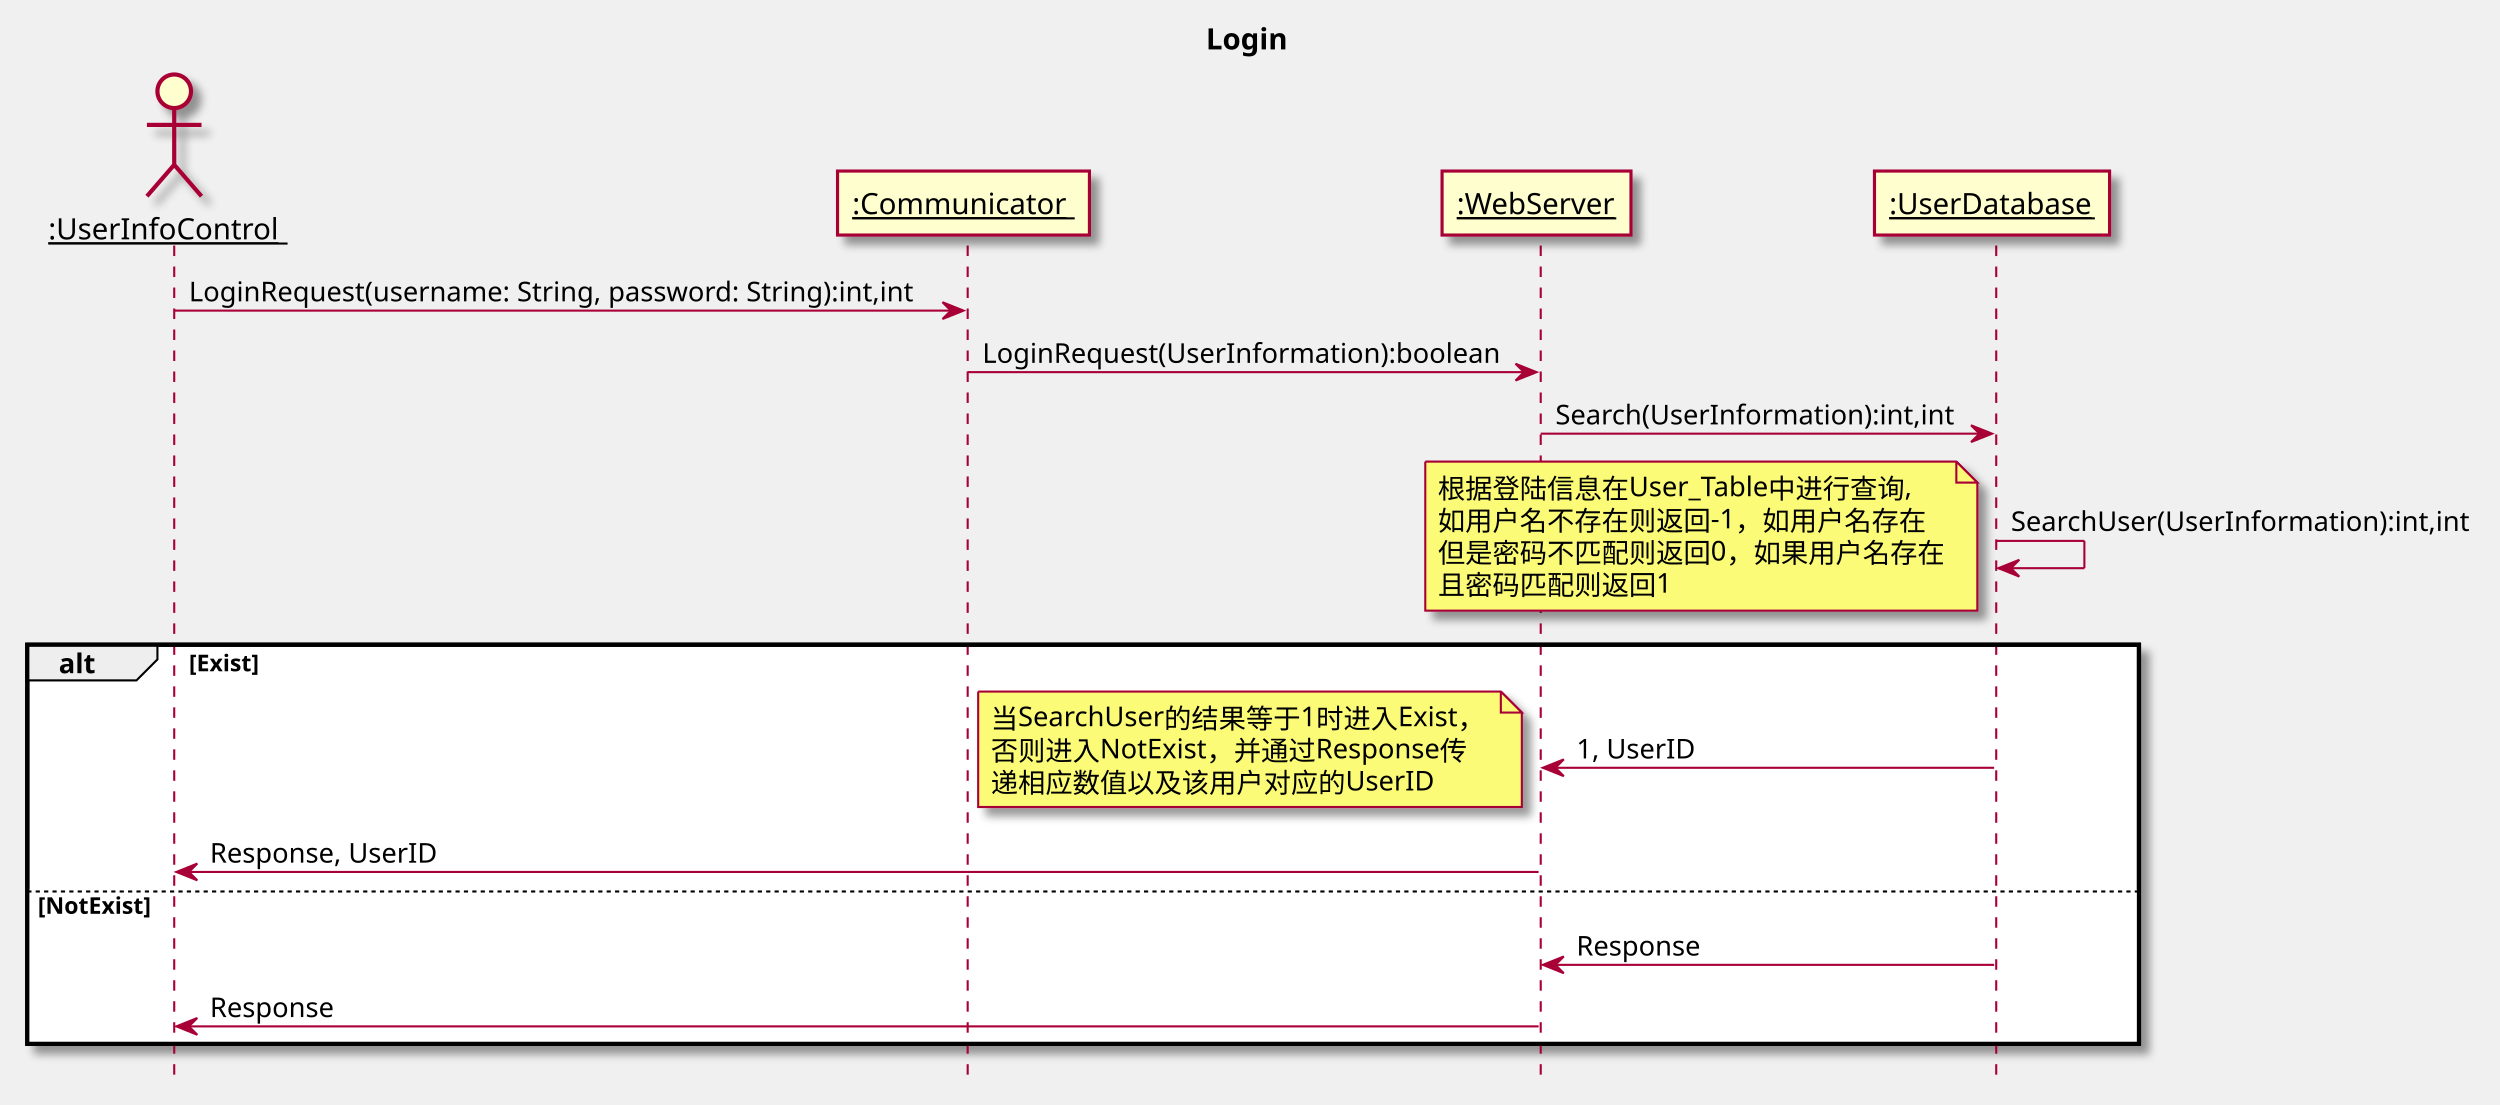
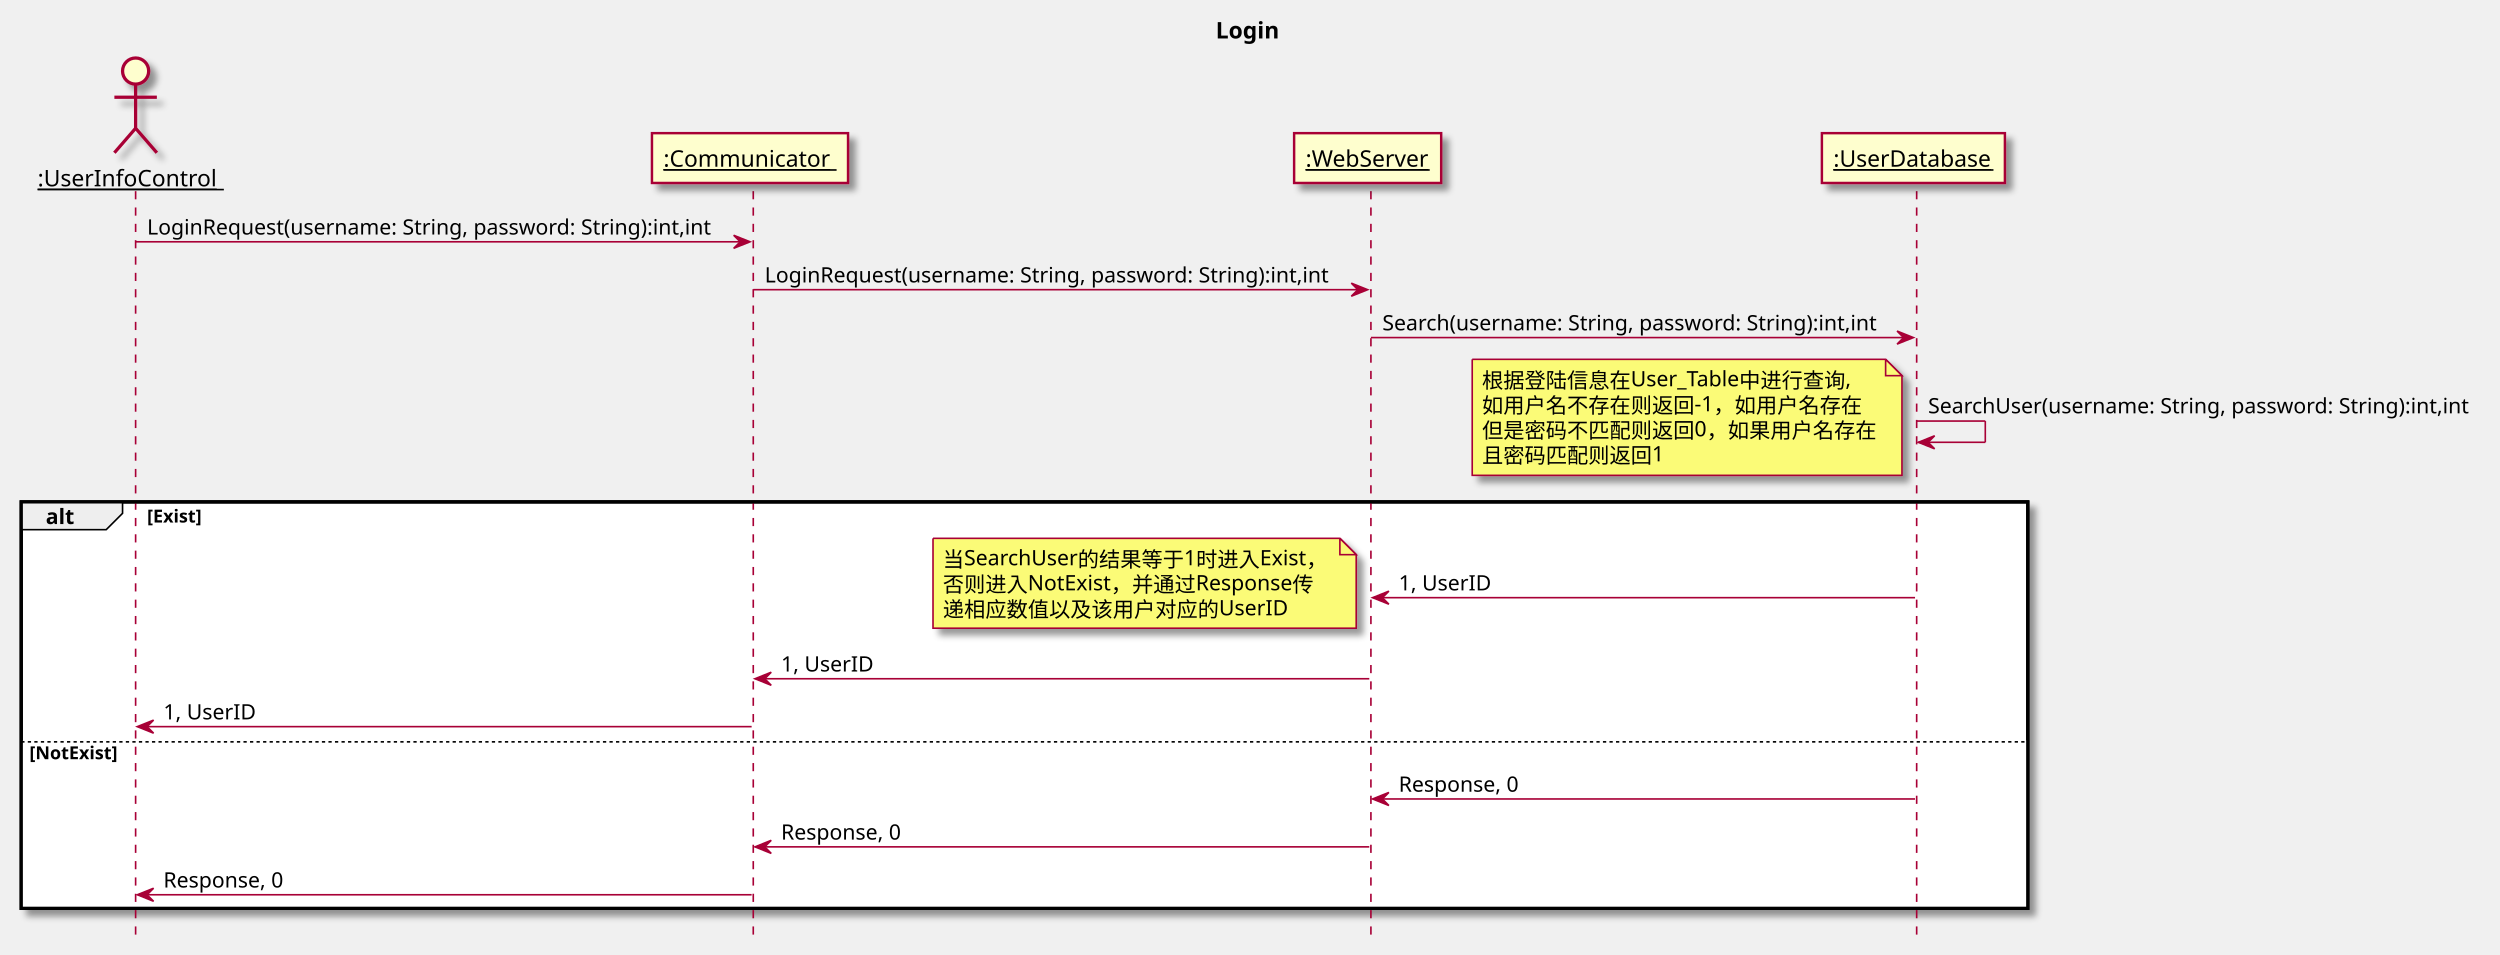
- <svg xmlns="http://www.w3.org/2000/svg" contentScriptType="application/ecmascript" contentStyleType="text/css" height="526px" preserveAspectRatio="none" style="width:1191px;height:526px;" version="1.1" viewBox="0 0 1191 526" width="1191px" zoomAndPan="magnify">
+ <svg xmlns="http://www.w3.org/2000/svg" contentScriptType="application/ecmascript" contentStyleType="text/css" height="584px" preserveAspectRatio="none" style="width:1530px;height:584px;" version="1.1" viewBox="0 0 1530 584" width="1530px" zoomAndPan="magnify">
  <defs>
-     <filter height="300%" id="fxw9ww8pakknx" width="300%" x="-1" y="-1">
+     <filter height="300%" id="f18zcn1phs6u1z" width="300%" x="-1" y="-1">
      <feGaussianBlur result="blurOut" stdDeviation="2.0" />
      <feColorMatrix in="blurOut" result="blurOut2" type="matrix" values="0 0 0 0 0 0 0 0 0 0 0 0 0 0 0 0 0 0 .4 0" />
      <feOffset dx="4.0" dy="4.0" in="blurOut2" result="blurOut3" />
      <feBlend in="SourceGraphic" in2="blurOut3" mode="normal" />
    </filter>
  </defs>
  <g>
-     <text fill="#000000" font-family="sans-serif" font-size="14" font-weight="bold" lengthAdjust="spacingAndGlyphs" textLength="40" x="574.5" y="23.535">Login</text>
-     <rect fill="#FFFFFF" filter="url(#fxw9ww8pakknx)" height="190.129" style="stroke: #000000; stroke-width: 2.0;" width="1006" x="13" y="307.15" />
-     <rect fill="#FFFFFF" height="73.576" style="stroke: none; stroke-width: 1.0;" width="1006" x="13" y="423.703" />
-     <line style="stroke: #A80036; stroke-width: 1.0; stroke-dasharray: 5.0,5.0;" x1="83" x2="83" y1="116.977" y2="514.279" />
-     <line style="stroke: #A80036; stroke-width: 1.0; stroke-dasharray: 5.0,5.0;" x1="461" x2="461" y1="116.977" y2="514.279" />
-     <line style="stroke: #A80036; stroke-width: 1.0; stroke-dasharray: 5.0,5.0;" x1="734" x2="734" y1="116.977" y2="514.279" />
-     <line style="stroke: #A80036; stroke-width: 1.0; stroke-dasharray: 5.0,5.0;" x1="951" x2="951" y1="116.977" y2="514.279" />
+     <text fill="#000000" font-family="sans-serif" font-size="14" font-weight="bold" lengthAdjust="spacingAndGlyphs" textLength="40" x="744" y="23.535">Login</text>
+     <rect fill="#FFFFFF" filter="url(#f18zcn1phs6u1z)" height="248.75" style="stroke: #000000; stroke-width: 2.0;" width="1228" x="13" y="307.15" />
+     <rect fill="#FFFFFF" height="102.887" style="stroke: none; stroke-width: 1.0;" width="1228" x="13" y="453.014" />
+     <line style="stroke: #A80036; stroke-width: 1.0; stroke-dasharray: 5.0,5.0;" x1="83" x2="83" y1="116.977" y2="572.9" />
+     <line style="stroke: #A80036; stroke-width: 1.0; stroke-dasharray: 5.0,5.0;" x1="461" x2="461" y1="116.977" y2="572.9" />
+     <line style="stroke: #A80036; stroke-width: 1.0; stroke-dasharray: 5.0,5.0;" x1="839" x2="839" y1="116.977" y2="572.9" />
+     <line style="stroke: #A80036; stroke-width: 1.0; stroke-dasharray: 5.0,5.0;" x1="1173" x2="1173" y1="116.977" y2="572.9" />
    <text fill="#000000" font-family="sans-serif" font-size="14" lengthAdjust="spacingAndGlyphs" text-decoration="underline" textLength="114" x="23" y="114.023">:UserInfoControl</text>
    <line style="stroke: #000000; stroke-width: 1.0;" x1="23" x2="137" y1="116.023" y2="116.023" />
-     <ellipse cx="83" cy="43.488" fill="#FEFECE" filter="url(#fxw9ww8pakknx)" rx="8" ry="8" style="stroke: #A80036; stroke-width: 2.0;" />
-     <path d="M83,51.488 L83,78.488 M70,59.488 L96,59.488 M83,78.488 L70,93.488 M83,78.488 L96,93.488 " fill="none" filter="url(#fxw9ww8pakknx)" style="stroke: #A80036; stroke-width: 2.0;" />
-     <rect fill="#FEFECE" filter="url(#fxw9ww8pakknx)" height="30.488" style="stroke: #A80036; stroke-width: 1.5;" width="120" x="399" y="81.488" />
+     <ellipse cx="83" cy="43.488" fill="#FEFECE" filter="url(#f18zcn1phs6u1z)" rx="8" ry="8" style="stroke: #A80036; stroke-width: 2.0;" />
+     <path d="M83,51.488 L83,78.488 M70,59.488 L96,59.488 M83,78.488 L70,93.488 M83,78.488 L96,93.488 " fill="none" filter="url(#f18zcn1phs6u1z)" style="stroke: #A80036; stroke-width: 2.0;" />
+     <rect fill="#FEFECE" filter="url(#f18zcn1phs6u1z)" height="30.488" style="stroke: #A80036; stroke-width: 1.5;" width="120" x="399" y="81.488" />
    <text fill="#000000" font-family="sans-serif" font-size="14" lengthAdjust="spacingAndGlyphs" text-decoration="underline" textLength="106" x="406" y="102.023">:Communicator</text>
    <line style="stroke: #000000; stroke-width: 1.0;" x1="406" x2="512" y1="104.023" y2="104.023" />
-     <rect fill="#FEFECE" filter="url(#fxw9ww8pakknx)" height="30.488" style="stroke: #A80036; stroke-width: 1.5;" width="90" x="687" y="81.488" />
-     <text fill="#000000" font-family="sans-serif" font-size="14" lengthAdjust="spacingAndGlyphs" text-decoration="underline" textLength="76" x="694" y="102.023">:WebServer</text>
-     <line style="stroke: #000000; stroke-width: 1.0;" x1="694" x2="770" y1="104.023" y2="104.023" />
-     <rect fill="#FEFECE" filter="url(#fxw9ww8pakknx)" height="30.488" style="stroke: #A80036; stroke-width: 1.5;" width="112" x="893" y="81.488" />
-     <text fill="#000000" font-family="sans-serif" font-size="14" lengthAdjust="spacingAndGlyphs" text-decoration="underline" textLength="98" x="900" y="102.023">:UserDatabase</text>
-     <line style="stroke: #000000; stroke-width: 1.0;" x1="900" x2="998" y1="104.023" y2="104.023" />
+     <rect fill="#FEFECE" filter="url(#f18zcn1phs6u1z)" height="30.488" style="stroke: #A80036; stroke-width: 1.5;" width="90" x="792" y="81.488" />
+     <text fill="#000000" font-family="sans-serif" font-size="14" lengthAdjust="spacingAndGlyphs" text-decoration="underline" textLength="76" x="799" y="102.023">:WebServer</text>
+     <line style="stroke: #000000; stroke-width: 1.0;" x1="799" x2="875" y1="104.023" y2="104.023" />
+     <rect fill="#FEFECE" filter="url(#f18zcn1phs6u1z)" height="30.488" style="stroke: #A80036; stroke-width: 1.5;" width="112" x="1115" y="81.488" />
+     <text fill="#000000" font-family="sans-serif" font-size="14" lengthAdjust="spacingAndGlyphs" text-decoration="underline" textLength="98" x="1122" y="102.023">:UserDatabase</text>
+     <line style="stroke: #000000; stroke-width: 1.0;" x1="1122" x2="1220" y1="104.023" y2="104.023" />
    <polygon fill="#A80036" points="449,143.977,459,147.977,449,151.977,453,147.977" style="stroke: #A80036; stroke-width: 1.0;" />
    <line style="stroke: #A80036; stroke-width: 1.0;" x1="83" x2="455" y1="147.977" y2="147.977" />
    <text fill="#000000" font-family="sans-serif" font-size="13" lengthAdjust="spacingAndGlyphs" textLength="354" x="90" y="143.545">LoginRequest(username: String, password: String):int,int</text>
-     <polygon fill="#A80036" points="722,173.287,732,177.287,722,181.287,726,177.287" style="stroke: #A80036; stroke-width: 1.0;" />
-     <line style="stroke: #A80036; stroke-width: 1.0;" x1="461" x2="728" y1="177.287" y2="177.287" />
-     <text fill="#000000" font-family="sans-serif" font-size="13" lengthAdjust="spacingAndGlyphs" textLength="249" x="468" y="172.856">LoginRequest(UserInformation):boolean</text>
-     <polygon fill="#A80036" points="939,202.598,949,206.598,939,210.598,943,206.598" style="stroke: #A80036; stroke-width: 1.0;" />
-     <line style="stroke: #A80036; stroke-width: 1.0;" x1="734" x2="945" y1="206.598" y2="206.598" />
-     <text fill="#000000" font-family="sans-serif" font-size="13" lengthAdjust="spacingAndGlyphs" textLength="193" x="741" y="202.166">Search(UserInformation):int,int</text>
-     <line style="stroke: #A80036; stroke-width: 1.0;" x1="951" x2="993" y1="257.685" y2="257.685" />
-     <line style="stroke: #A80036; stroke-width: 1.0;" x1="993" x2="993" y1="257.685" y2="270.685" />
-     <line style="stroke: #A80036; stroke-width: 1.0;" x1="952" x2="993" y1="270.685" y2="270.685" />
-     <polygon fill="#A80036" points="962,266.685,952,270.685,962,274.685,958,270.685" style="stroke: #A80036; stroke-width: 1.0;" />
-     <text fill="#000000" font-family="sans-serif" font-size="13" lengthAdjust="spacingAndGlyphs" textLength="221" x="958" y="252.942">SearchUser(UserInformation):int,int</text>
-     <path d="M679,219.908 L679,290.908 L942,290.908 L942,229.908 L932,219.908 L679,219.908 " fill="#FBFB77" filter="url(#fxw9ww8pakknx)" style="stroke: #A80036; stroke-width: 1.0;" />
-     <path d="M932,219.908 L932,229.908 L942,229.908 L932,219.908 " fill="#FBFB77" style="stroke: #A80036; stroke-width: 1.0;" />
-     <text fill="#000000" font-family="sans-serif" font-size="13" lengthAdjust="spacingAndGlyphs" textLength="229" x="685" y="237.477">根据登陆信息在User_Table中进行查询,</text>
-     <text fill="#000000" font-family="sans-serif" font-size="13" lengthAdjust="spacingAndGlyphs" textLength="237" x="685" y="252.787">如用户名不存在则返回-1，如用户名存在</text>
-     <text fill="#000000" font-family="sans-serif" font-size="13" lengthAdjust="spacingAndGlyphs" textLength="242" x="685" y="268.098">但是密码不匹配则返回0，如果用户名存在</text>
-     <text fill="#000000" font-family="sans-serif" font-size="13" lengthAdjust="spacingAndGlyphs" textLength="112" x="685" y="283.408">且密码匹配则返回1</text>
+     <polygon fill="#A80036" points="827,173.287,837,177.287,827,181.287,831,177.287" style="stroke: #A80036; stroke-width: 1.0;" />
+     <line style="stroke: #A80036; stroke-width: 1.0;" x1="461" x2="833" y1="177.287" y2="177.287" />
+     <text fill="#000000" font-family="sans-serif" font-size="13" lengthAdjust="spacingAndGlyphs" textLength="354" x="468" y="172.856">LoginRequest(username: String, password: String):int,int</text>
+     <polygon fill="#A80036" points="1161,202.598,1171,206.598,1161,210.598,1165,206.598" style="stroke: #A80036; stroke-width: 1.0;" />
+     <line style="stroke: #A80036; stroke-width: 1.0;" x1="839" x2="1167" y1="206.598" y2="206.598" />
+     <text fill="#000000" font-family="sans-serif" font-size="13" lengthAdjust="spacingAndGlyphs" textLength="310" x="846" y="202.166">Search(username: String, password: String):int,int</text>
+     <line style="stroke: #A80036; stroke-width: 1.0;" x1="1173" x2="1215" y1="257.685" y2="257.685" />
+     <line style="stroke: #A80036; stroke-width: 1.0;" x1="1215" x2="1215" y1="257.685" y2="270.685" />
+     <line style="stroke: #A80036; stroke-width: 1.0;" x1="1174" x2="1215" y1="270.685" y2="270.685" />
+     <polygon fill="#A80036" points="1184,266.685,1174,270.685,1184,274.685,1180,270.685" style="stroke: #A80036; stroke-width: 1.0;" />
+     <text fill="#000000" font-family="sans-serif" font-size="13" lengthAdjust="spacingAndGlyphs" textLength="338" x="1180" y="252.942">SearchUser(username: String, password: String):int,int</text>
+     <path d="M901,219.908 L901,290.908 L1164,290.908 L1164,229.908 L1154,219.908 L901,219.908 " fill="#FBFB77" filter="url(#f18zcn1phs6u1z)" style="stroke: #A80036; stroke-width: 1.0;" />
+     <path d="M1154,219.908 L1154,229.908 L1164,229.908 L1154,219.908 " fill="#FBFB77" style="stroke: #A80036; stroke-width: 1.0;" />
+     <text fill="#000000" font-family="sans-serif" font-size="13" lengthAdjust="spacingAndGlyphs" textLength="229" x="907" y="237.477">根据登陆信息在User_Table中进行查询,</text>
+     <text fill="#000000" font-family="sans-serif" font-size="13" lengthAdjust="spacingAndGlyphs" textLength="237" x="907" y="252.787">如用户名不存在则返回-1，如用户名存在</text>
+     <text fill="#000000" font-family="sans-serif" font-size="13" lengthAdjust="spacingAndGlyphs" textLength="242" x="907" y="268.098">但是密码不匹配则返回0，如果用户名存在</text>
+     <text fill="#000000" font-family="sans-serif" font-size="13" lengthAdjust="spacingAndGlyphs" textLength="112" x="907" y="283.408">且密码匹配则返回1</text>
    <path d="M13,307.15 L75,307.15 L75,314.15 L65,324.15 L13,324.15 L13,307.15 " fill="#EEEEEE" style="stroke: #000000; stroke-width: 1.0;" />
-     <rect fill="none" height="190.129" style="stroke: #000000; stroke-width: 2.0;" width="1006" x="13" y="307.15" />
+     <rect fill="none" height="248.75" style="stroke: #000000; stroke-width: 2.0;" width="1228" x="13" y="307.15" />
    <text fill="#000000" font-family="sans-serif" font-size="13" font-weight="bold" lengthAdjust="spacingAndGlyphs" textLength="17" x="28" y="320.719">alt</text>
    <text fill="#000000" font-family="sans-serif" font-size="11" font-weight="bold" lengthAdjust="spacingAndGlyphs" textLength="35" x="90" y="319.785">[Exist]</text>
-     <polygon fill="#A80036" points="745,361.772,735,365.772,745,369.772,741,365.772" style="stroke: #A80036; stroke-width: 1.0;" />
-     <line style="stroke: #A80036; stroke-width: 1.0;" x1="739" x2="950" y1="365.772" y2="365.772" />
-     <text fill="#000000" font-family="sans-serif" font-size="13" lengthAdjust="spacingAndGlyphs" textLength="58" x="751" y="361.34">1, UserID</text>
-     <path d="M466,329.461 L466,384.461 L725,384.461 L725,339.461 L715,329.461 L466,329.461 " fill="#FBFB77" filter="url(#fxw9ww8pakknx)" style="stroke: #A80036; stroke-width: 1.0;" />
-     <path d="M715,329.461 L715,339.461 L725,339.461 L715,329.461 " fill="#FBFB77" style="stroke: #A80036; stroke-width: 1.0;" />
-     <text fill="#000000" font-family="sans-serif" font-size="13" lengthAdjust="spacingAndGlyphs" textLength="238" x="472" y="347.029">当SearchUser的结果等于1时进入Exist，</text>
-     <text fill="#000000" font-family="sans-serif" font-size="13" lengthAdjust="spacingAndGlyphs" textLength="231" x="472" y="362.34">否则进入NotExist，并通过Response传</text>
-     <text fill="#000000" font-family="sans-serif" font-size="13" lengthAdjust="spacingAndGlyphs" textLength="211" x="472" y="377.65">递相应数值以及该用户对应的UserID</text>
-     <polygon fill="#A80036" points="94,411.393,84,415.393,94,419.393,90,415.393" style="stroke: #A80036; stroke-width: 1.0;" />
-     <line style="stroke: #A80036; stroke-width: 1.0;" x1="88" x2="733" y1="415.393" y2="415.393" />
-     <text fill="#000000" font-family="sans-serif" font-size="13" lengthAdjust="spacingAndGlyphs" textLength="110" x="100" y="410.961">Response, UserID</text>
-     <line style="stroke: #000000; stroke-width: 1.0; stroke-dasharray: 2.0,2.0;" x1="13" x2="1019" y1="424.703" y2="424.703" />
-     <text fill="#000000" font-family="sans-serif" font-size="11" font-weight="bold" lengthAdjust="spacingAndGlyphs" textLength="54" x="18" y="435.338">[NotExist]</text>
-     <polygon fill="#A80036" points="745,455.658,735,459.658,745,463.658,741,459.658" style="stroke: #A80036; stroke-width: 1.0;" />
-     <line style="stroke: #A80036; stroke-width: 1.0;" x1="739" x2="950" y1="459.658" y2="459.658" />
-     <text fill="#000000" font-family="sans-serif" font-size="13" lengthAdjust="spacingAndGlyphs" textLength="60" x="751" y="455.227">Response</text>
-     <polygon fill="#A80036" points="94,484.969,84,488.969,94,492.969,90,488.969" style="stroke: #A80036; stroke-width: 1.0;" />
-     <line style="stroke: #A80036; stroke-width: 1.0;" x1="88" x2="733" y1="488.969" y2="488.969" />
-     <text fill="#000000" font-family="sans-serif" font-size="13" lengthAdjust="spacingAndGlyphs" textLength="60" x="100" y="484.537">Response</text>
+     <polygon fill="#A80036" points="850,361.772,840,365.772,850,369.772,846,365.772" style="stroke: #A80036; stroke-width: 1.0;" />
+     <line style="stroke: #A80036; stroke-width: 1.0;" x1="844" x2="1172" y1="365.772" y2="365.772" />
+     <text fill="#000000" font-family="sans-serif" font-size="13" lengthAdjust="spacingAndGlyphs" textLength="58" x="856" y="361.34">1, UserID</text>
+     <path d="M571,329.461 L571,384.461 L830,384.461 L830,339.461 L820,329.461 L571,329.461 " fill="#FBFB77" filter="url(#f18zcn1phs6u1z)" style="stroke: #A80036; stroke-width: 1.0;" />
+     <path d="M820,329.461 L820,339.461 L830,339.461 L820,329.461 " fill="#FBFB77" style="stroke: #A80036; stroke-width: 1.0;" />
+     <text fill="#000000" font-family="sans-serif" font-size="13" lengthAdjust="spacingAndGlyphs" textLength="238" x="577" y="347.029">当SearchUser的结果等于1时进入Exist，</text>
+     <text fill="#000000" font-family="sans-serif" font-size="13" lengthAdjust="spacingAndGlyphs" textLength="231" x="577" y="362.34">否则进入NotExist，并通过Response传</text>
+     <text fill="#000000" font-family="sans-serif" font-size="13" lengthAdjust="spacingAndGlyphs" textLength="211" x="577" y="377.65">递相应数值以及该用户对应的UserID</text>
+     <polygon fill="#A80036" points="472,411.393,462,415.393,472,419.393,468,415.393" style="stroke: #A80036; stroke-width: 1.0;" />
+     <line style="stroke: #A80036; stroke-width: 1.0;" x1="466" x2="838" y1="415.393" y2="415.393" />
+     <text fill="#000000" font-family="sans-serif" font-size="13" lengthAdjust="spacingAndGlyphs" textLength="58" x="478" y="410.961">1, UserID</text>
+     <polygon fill="#A80036" points="94,440.703,84,444.703,94,448.703,90,444.703" style="stroke: #A80036; stroke-width: 1.0;" />
+     <line style="stroke: #A80036; stroke-width: 1.0;" x1="88" x2="460" y1="444.703" y2="444.703" />
+     <text fill="#000000" font-family="sans-serif" font-size="13" lengthAdjust="spacingAndGlyphs" textLength="58" x="100" y="440.272">1, UserID</text>
+     <line style="stroke: #000000; stroke-width: 1.0; stroke-dasharray: 2.0,2.0;" x1="13" x2="1241" y1="454.014" y2="454.014" />
+     <text fill="#000000" font-family="sans-serif" font-size="11" font-weight="bold" lengthAdjust="spacingAndGlyphs" textLength="54" x="18" y="464.648">[NotExist]</text>
+     <polygon fill="#A80036" points="850,484.969,840,488.969,850,492.969,846,488.969" style="stroke: #A80036; stroke-width: 1.0;" />
+     <line style="stroke: #A80036; stroke-width: 1.0;" x1="844" x2="1172" y1="488.969" y2="488.969" />
+     <text fill="#000000" font-family="sans-serif" font-size="13" lengthAdjust="spacingAndGlyphs" textLength="76" x="856" y="484.537">Response, 0</text>
+     <polygon fill="#A80036" points="472,514.279,462,518.279,472,522.279,468,518.279" style="stroke: #A80036; stroke-width: 1.0;" />
+     <line style="stroke: #A80036; stroke-width: 1.0;" x1="466" x2="838" y1="518.279" y2="518.279" />
+     <text fill="#000000" font-family="sans-serif" font-size="13" lengthAdjust="spacingAndGlyphs" textLength="76" x="478" y="513.848">Response, 0</text>
+     <polygon fill="#A80036" points="94,543.59,84,547.59,94,551.59,90,547.59" style="stroke: #A80036; stroke-width: 1.0;" />
+     <line style="stroke: #A80036; stroke-width: 1.0;" x1="88" x2="460" y1="547.59" y2="547.59" />
+     <text fill="#000000" font-family="sans-serif" font-size="13" lengthAdjust="spacingAndGlyphs" textLength="76" x="100" y="543.158">Response, 0</text>
  </g>
</svg>
